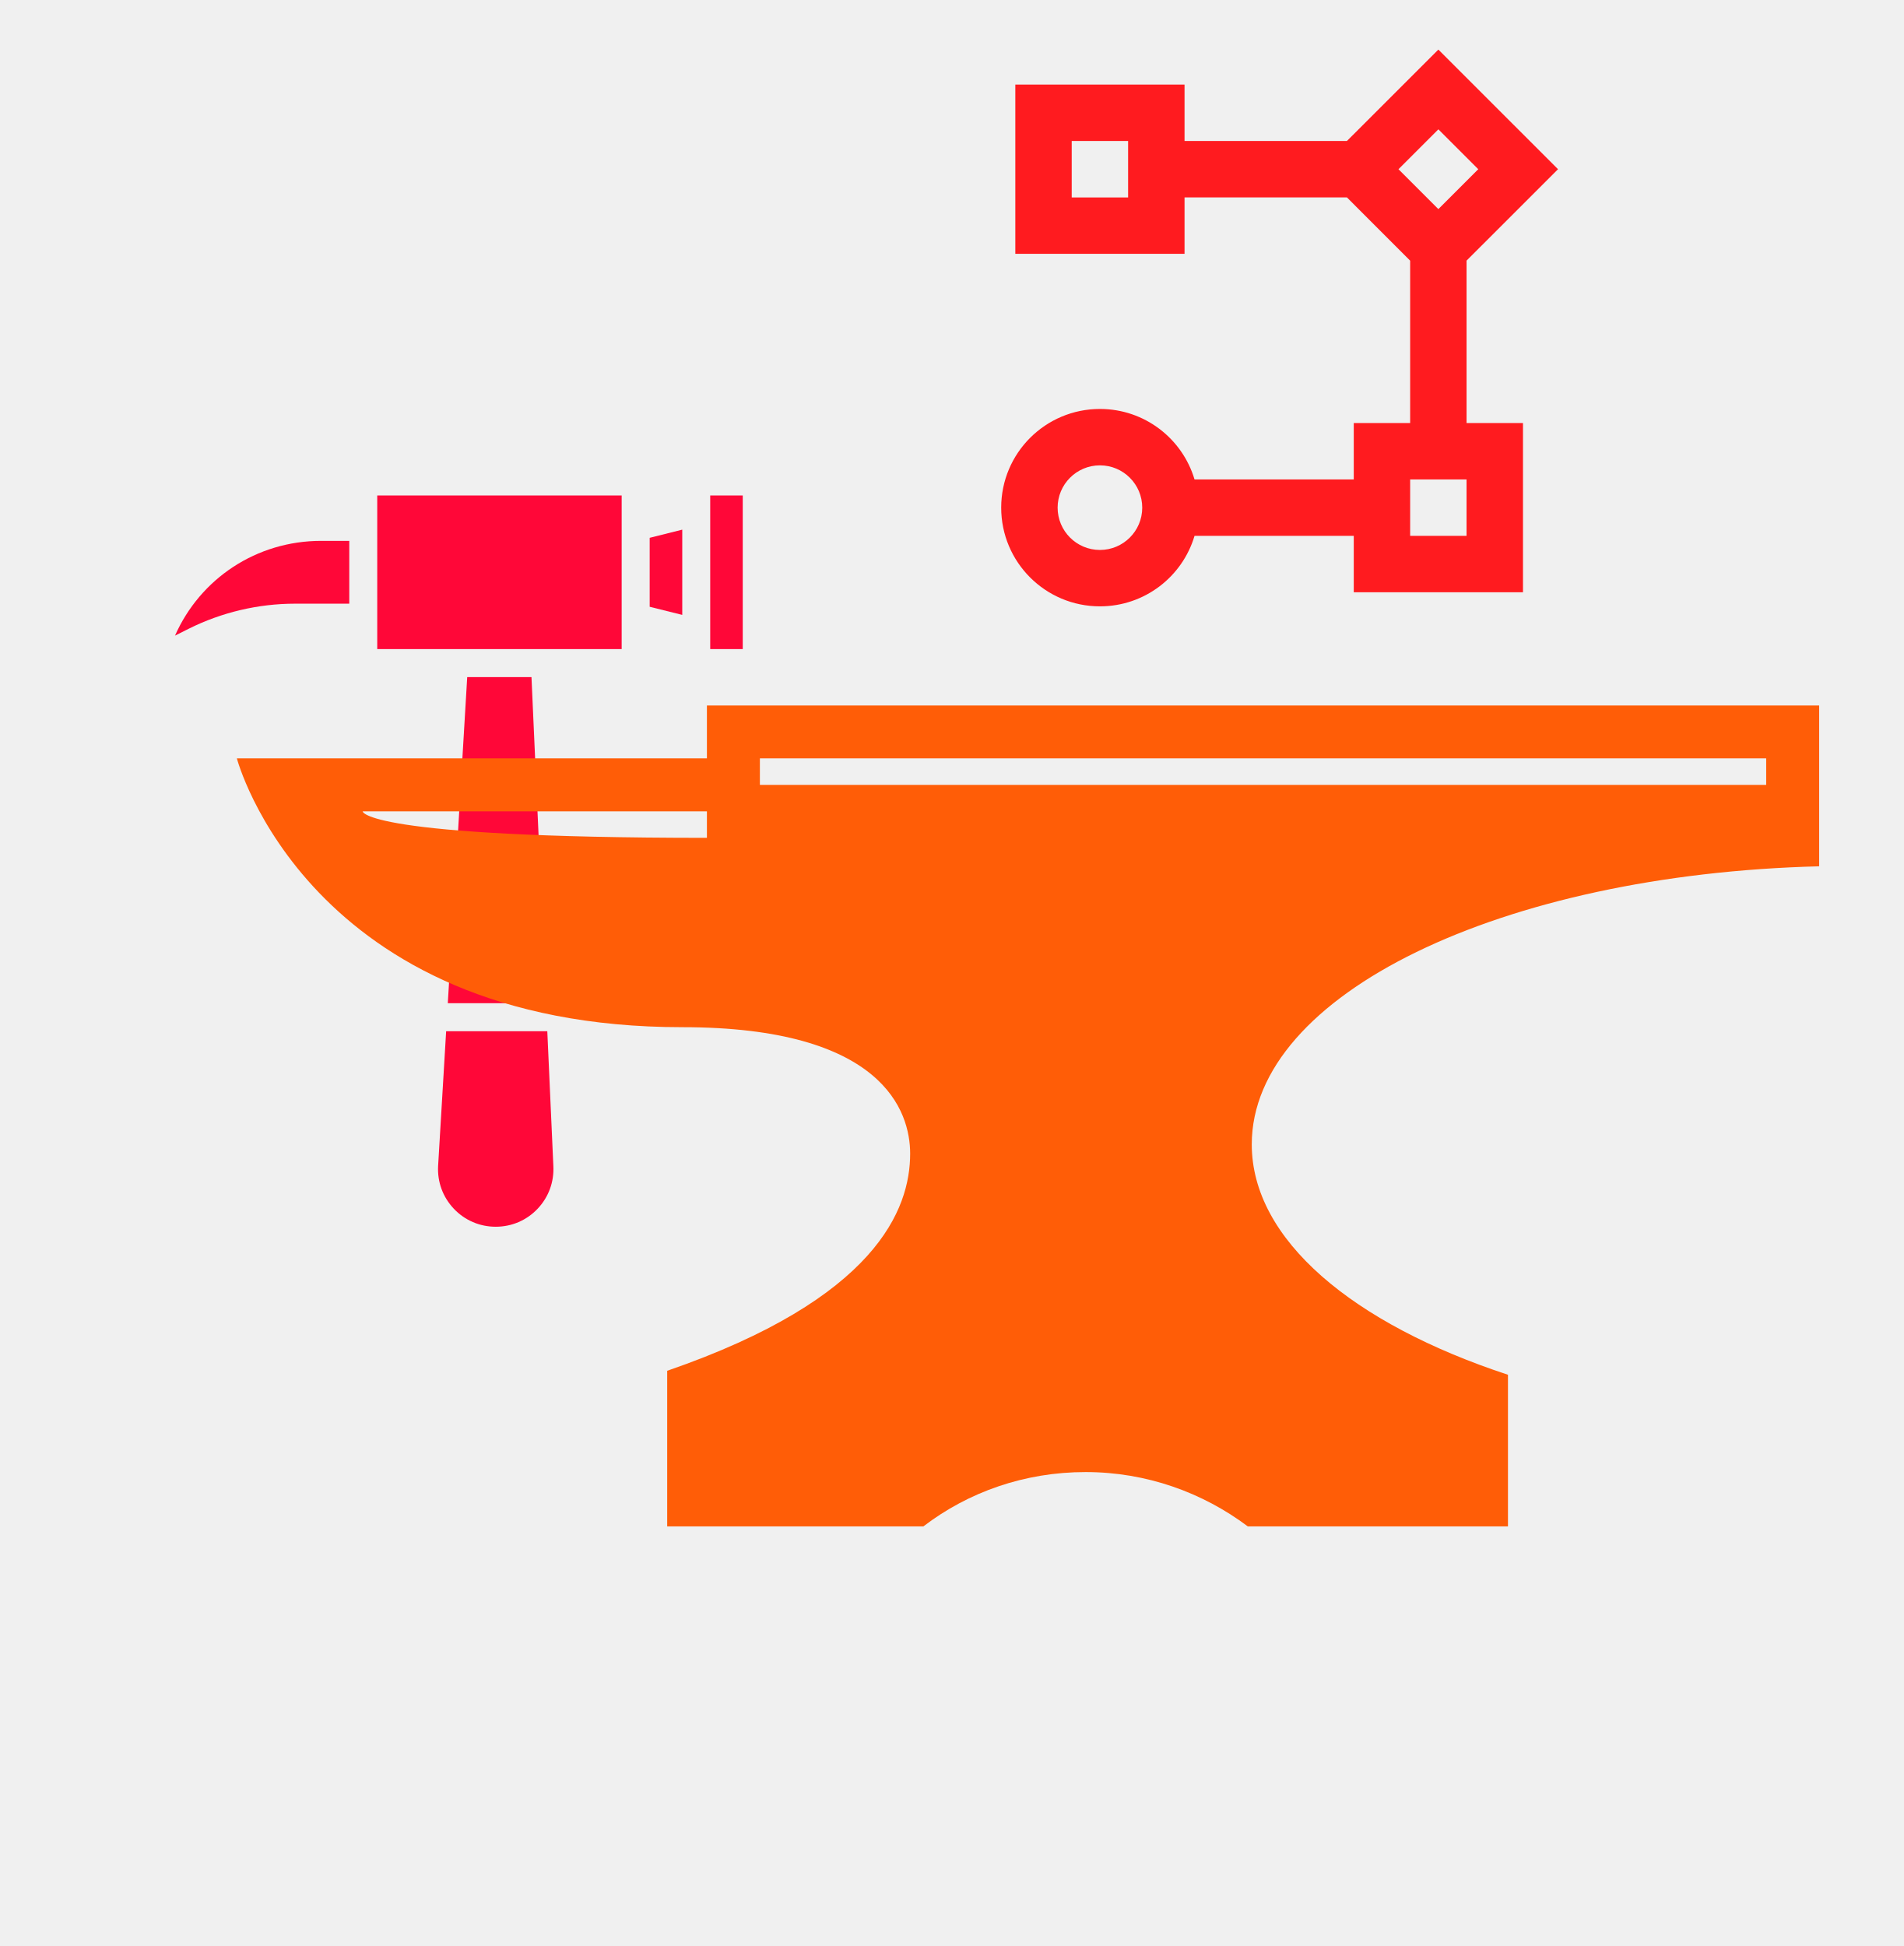
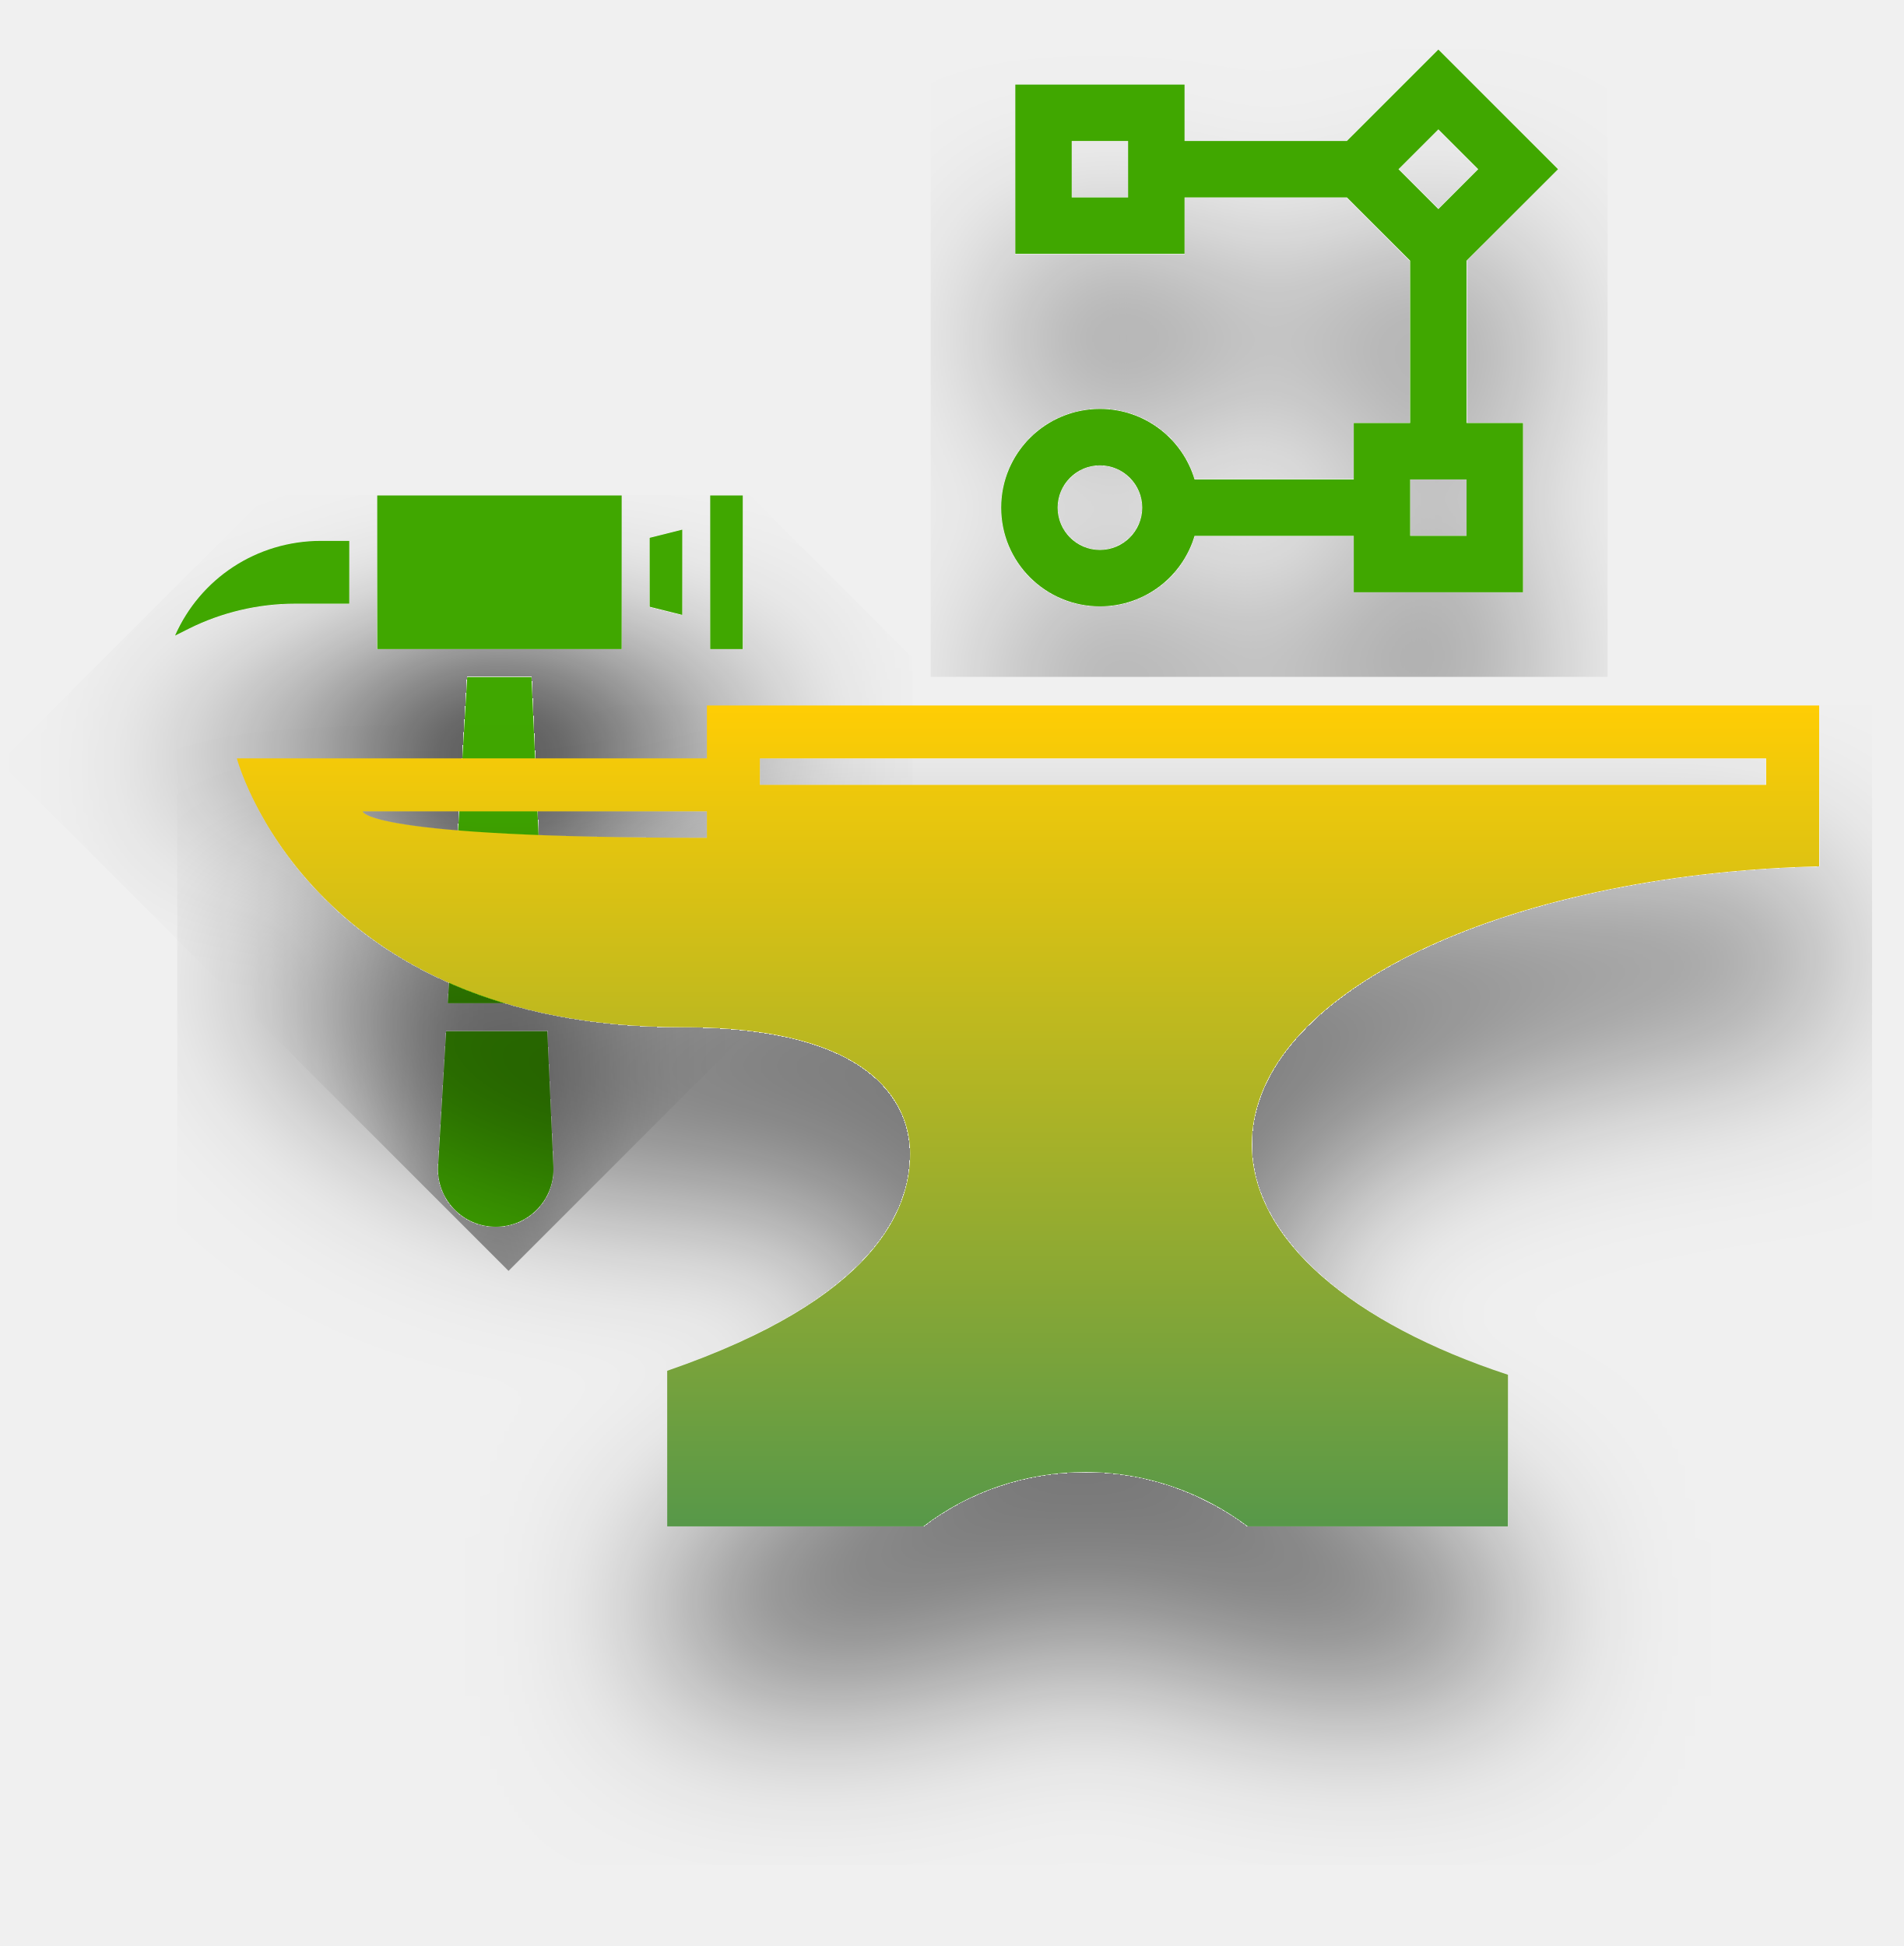
<svg xmlns="http://www.w3.org/2000/svg" width="45" height="46" viewBox="0 0 45 46" fill="none">
-   <path d="M26 14.333C24.711 14.333 23.666 13.289 23.666 12C23.666 10.711 24.711 9.667 26 9.667C27.057 9.667 27.949 10.369 28.236 11.333L32 11.333V10L33.333 10V6.162L31.838 4.666H28V6H24V2H28V3.333H31.838L34 1.172L36.828 4L34.666 6.161V10L36 10V14H32V12.666L28.236 12.667C27.95 13.631 27.057 14.333 26 14.333ZM26 11C25.448 11 25 11.448 25 12C25 12.552 25.448 13 26 13C26.552 13 27 12.552 27 12C27 11.448 26.552 11 26 11ZM34.666 11.333H33.333V12.667H34.666V11.333ZM34 3.057L33.057 4L34 4.943L34.943 4L34 3.057ZM26.666 3.333H25.333V4.667H26.666V3.333Z" fill="#FF1B1F" />
  <g clip-path="url(#clip0_44_35)">
-     <path d="M10.585 23.714L12.908 23.714L12.797 21.239L10.733 21.239L10.585 23.714Z" fill="#FF0738" />
-     <path d="M6.97 14.27L8.256 14.27L8.256 12.785L7.592 12.785C6.064 12.785 4.733 13.676 4.137 15.025L4.462 14.862C5.237 14.475 6.104 14.27 6.97 14.27Z" fill="#FF0738" />
-     <path d="M10.356 27.563C10.336 27.939 10.468 28.298 10.728 28.573C10.988 28.847 11.34 28.998 11.718 28.998C12.096 28.998 12.448 28.847 12.708 28.573C12.968 28.298 13.1 27.939 13.08 27.561L12.937 24.376L10.546 24.376L10.356 27.563Z" fill="#FF0738" />
-     <path d="M8.917 11.712L8.917 12.454L8.917 12.454V12.454L8.917 15.343L10.733 15.343L10.733 15.343L12.88 15.343L12.88 15.343L14.695 15.343L14.695 11.712L8.917 11.712Z" fill="#FF0738" />
-     <path d="M16.788 11.712V12.096L16.788 12.097L16.788 14.959L16.788 14.959L16.788 15.343H17.557L17.557 11.712L16.788 11.712Z" fill="#FF0738" />
-     <path d="M16.127 12.52L15.357 12.713L15.357 14.343L16.127 14.535V12.52Z" fill="#FF0738" />
-     <path d="M10.772 20.577L12.768 20.578L12.563 16.005L11.044 16.005L10.772 20.577Z" fill="#FF0738" />
+     <g filter="url(#filter0_d_44_35)">
+       <path d="M26 14.333C24.711 14.333 23.666 13.289 23.666 12C23.666 10.711 24.711 9.667 26 9.667C27.057 9.667 27.949 10.369 28.236 11.333L32 11.333V10L33.333 10V6.162L31.838 4.666H28V6H24V2H28V3.333H31.838L34 1.172L36.828 4L34.666 6.161V10L36 10V14H32V12.666L28.236 12.667C27.95 13.631 27.057 14.333 26 14.333ZM26 11C25.448 11 25 11.448 25 12C25 12.552 25.448 13 26 13C26.552 13 27 12.552 27 12C27 11.448 26.552 11 26 11ZM34.666 11.333H33.333V12.667H34.666V11.333ZM34 3.057L33.057 4L34 4.943L34.943 4L34 3.057ZM26.666 3.333H25.333V4.667H26.666V3.333Z" fill="#40A700" />
+     </g>
  </g>
-   <path d="M43.001 20.478V16.676H16.71V17.927H5.599C5.599 17.927 7.273 24.281 16.131 24.281C20.872 24.281 21.514 26.268 21.514 27.27C21.514 28.585 20.716 30.697 15.771 32.403V36.081H21.827C22.891 35.267 24.221 34.797 25.661 34.797C27.101 34.797 28.431 35.282 29.495 36.081H35.645C35.645 36.081 35.645 33.718 35.645 32.497C31.983 31.292 29.589 29.305 29.589 27.051C29.589 23.499 35.505 20.666 43.001 20.478ZM16.71 19.805C8.572 19.805 8.572 19.179 8.572 19.179H16.71C16.71 19.179 16.71 19.555 16.71 19.805ZM17.962 18.553V17.927H41.749V18.553H17.962Z" fill="#FF5D07" />
+   <g clip-path="url(#clip1_44_35)">
+     <g filter="url(#filter1_d_44_35)">
+       <path d="M10.585 23.714L12.908 23.714L12.797 21.239L10.733 21.239L10.585 23.714Z" fill="#40A700" />
+       <path d="M6.97 14.27L8.256 14.27L8.256 12.785L7.592 12.785C6.064 12.785 4.733 13.676 4.137 15.025L4.462 14.862C5.237 14.475 6.104 14.27 6.97 14.27Z" fill="#40A700" />
+       <path d="M10.356 27.563C10.336 27.939 10.468 28.298 10.728 28.573C10.988 28.847 11.34 28.998 11.718 28.998C12.096 28.998 12.448 28.847 12.708 28.573C12.968 28.298 13.1 27.939 13.08 27.561L12.937 24.376L10.546 24.376L10.356 27.563Z" fill="#40A700" />
+       <path d="M8.917 11.712L8.917 12.454L8.917 12.454L8.917 12.454L8.917 15.343L10.733 15.343L10.733 15.343L12.88 15.343L12.88 15.343L14.695 15.343L14.695 11.712L8.917 11.712Z" fill="#40A700" />
+       <path d="M16.788 11.712L16.788 12.096L16.788 12.097L16.788 14.959L16.788 14.959L16.788 15.343L17.557 15.343L17.557 11.712L16.788 11.712Z" fill="#40A700" />
+       <path d="M16.127 12.52L15.357 12.713L15.357 14.343L16.127 14.535L16.127 12.52Z" fill="#40A700" />
+       <path d="M10.772 20.577L12.768 20.578L12.563 16.005H11.044L10.772 20.577Z" fill="#40A700" />
+     </g>
+   </g>
+   <g clip-path="url(#clip2_44_35)">
+     <g filter="url(#filter2_d_44_35)">
+       <path d="M43.001 20.478V16.676H16.71V17.927H5.599C5.599 17.927 7.273 24.281 16.131 24.281C20.872 24.281 21.514 26.268 21.514 27.27C21.514 28.585 20.716 30.697 15.771 32.403V36.081H21.827C22.891 35.267 24.221 34.797 25.661 34.797C27.101 34.797 28.431 35.282 29.495 36.081H35.645C35.645 36.081 35.645 33.718 35.645 32.497C31.983 31.292 29.589 29.305 29.589 27.051C29.589 23.499 35.505 20.666 43.001 20.478ZM16.71 19.805C8.572 19.805 8.572 19.179 8.572 19.179H16.71C16.71 19.179 16.71 19.555 16.71 19.805ZM17.962 18.553V17.927H41.749V18.553H17.962Z" fill="url(#paint0_linear_44_35)" />
+     </g>
+   </g>
  <defs>
+     <filter id="filter0_d_44_35" x="19.666" y="1.172" width="21.162" height="21.162" filterUnits="userSpaceOnUse" color-interpolation-filters="sRGB">
+       <feFlood flood-opacity="0" result="BackgroundImageFix" />
+       <feColorMatrix in="SourceAlpha" type="matrix" values="0 0 0 0 0 0 0 0 0 0 0 0 0 0 0 0 0 0 127 0" result="hardAlpha" />
+       <feOffset dy="4" />
+       <feGaussianBlur stdDeviation="2" />
+       <feComposite in2="hardAlpha" operator="out" />
+       <feColorMatrix type="matrix" values="0 0 0 0 0 0 0 0 0 0 0 0 0 0 0 0 0 0 0.5 0" />
+       <feBlend mode="normal" in2="BackgroundImageFix" result="effect1_dropShadow_44_35" />
+       <feBlend mode="normal" in="SourceGraphic" in2="effect1_dropShadow_44_35" result="shape" />
+     </filter>
+     <filter id="filter1_d_44_35" x="0.137" y="11.712" width="21.421" height="25.287" filterUnits="userSpaceOnUse" color-interpolation-filters="sRGB">
+       <feFlood flood-opacity="0" result="BackgroundImageFix" />
+       <feColorMatrix in="SourceAlpha" type="matrix" values="0 0 0 0 0 0 0 0 0 0 0 0 0 0 0 0 0 0 127 0" result="hardAlpha" />
+       <feOffset dy="4" />
+       <feGaussianBlur stdDeviation="2" />
+       <feComposite in2="hardAlpha" operator="out" />
+       <feColorMatrix type="matrix" values="0 0 0 0 0 0 0 0 0 0 0 0 0 0 0 0 0 0 0.99 0" />
+       <feBlend mode="normal" in2="BackgroundImageFix" result="effect1_dropShadow_44_35" />
+       <feBlend mode="normal" in="SourceGraphic" in2="effect1_dropShadow_44_35" result="shape" />
+     </filter>
+     <filter id="filter2_d_44_35" x="1.599" y="16.676" width="45.402" height="27.405" filterUnits="userSpaceOnUse" color-interpolation-filters="sRGB">
+       <feFlood flood-opacity="0" result="BackgroundImageFix" />
+       <feColorMatrix in="SourceAlpha" type="matrix" values="0 0 0 0 0 0 0 0 0 0 0 0 0 0 0 0 0 0 127 0" result="hardAlpha" />
+       <feOffset dy="4" />
+       <feGaussianBlur stdDeviation="2" />
+       <feComposite in2="hardAlpha" operator="out" />
+       <feColorMatrix type="matrix" values="0 0 0 0 0 0 0 0 0 0 0 0 0 0 0 0 0 0 0.5 0" />
+       <feBlend mode="normal" in2="BackgroundImageFix" result="effect1_dropShadow_44_35" />
+       <feBlend mode="normal" in="SourceGraphic" in2="effect1_dropShadow_44_35" result="shape" />
+     </filter>
+     <linearGradient id="paint0_linear_44_35" x1="24.3" y1="16.676" x2="24.3" y2="36.081" gradientUnits="userSpaceOnUse">
+       <stop stop-color="#FFCD04" />
+       <stop offset="1" stop-color="#579849" />
+     </linearGradient>
    <clipPath id="clip0_44_35">
+       <rect width="16" height="16" fill="white" transform="translate(22)" />
+     </clipPath>
+     <clipPath id="clip1_44_35">
      <rect width="17" height="17" fill="white" transform="translate(0 18.0208) rotate(-45)" />
+     </clipPath>
+     <clipPath id="clip2_44_35">
+       <rect width="40.062" height="40.062" fill="white" transform="translate(4.19043 6.19058)" />
    </clipPath>
  </defs>
</svg>
